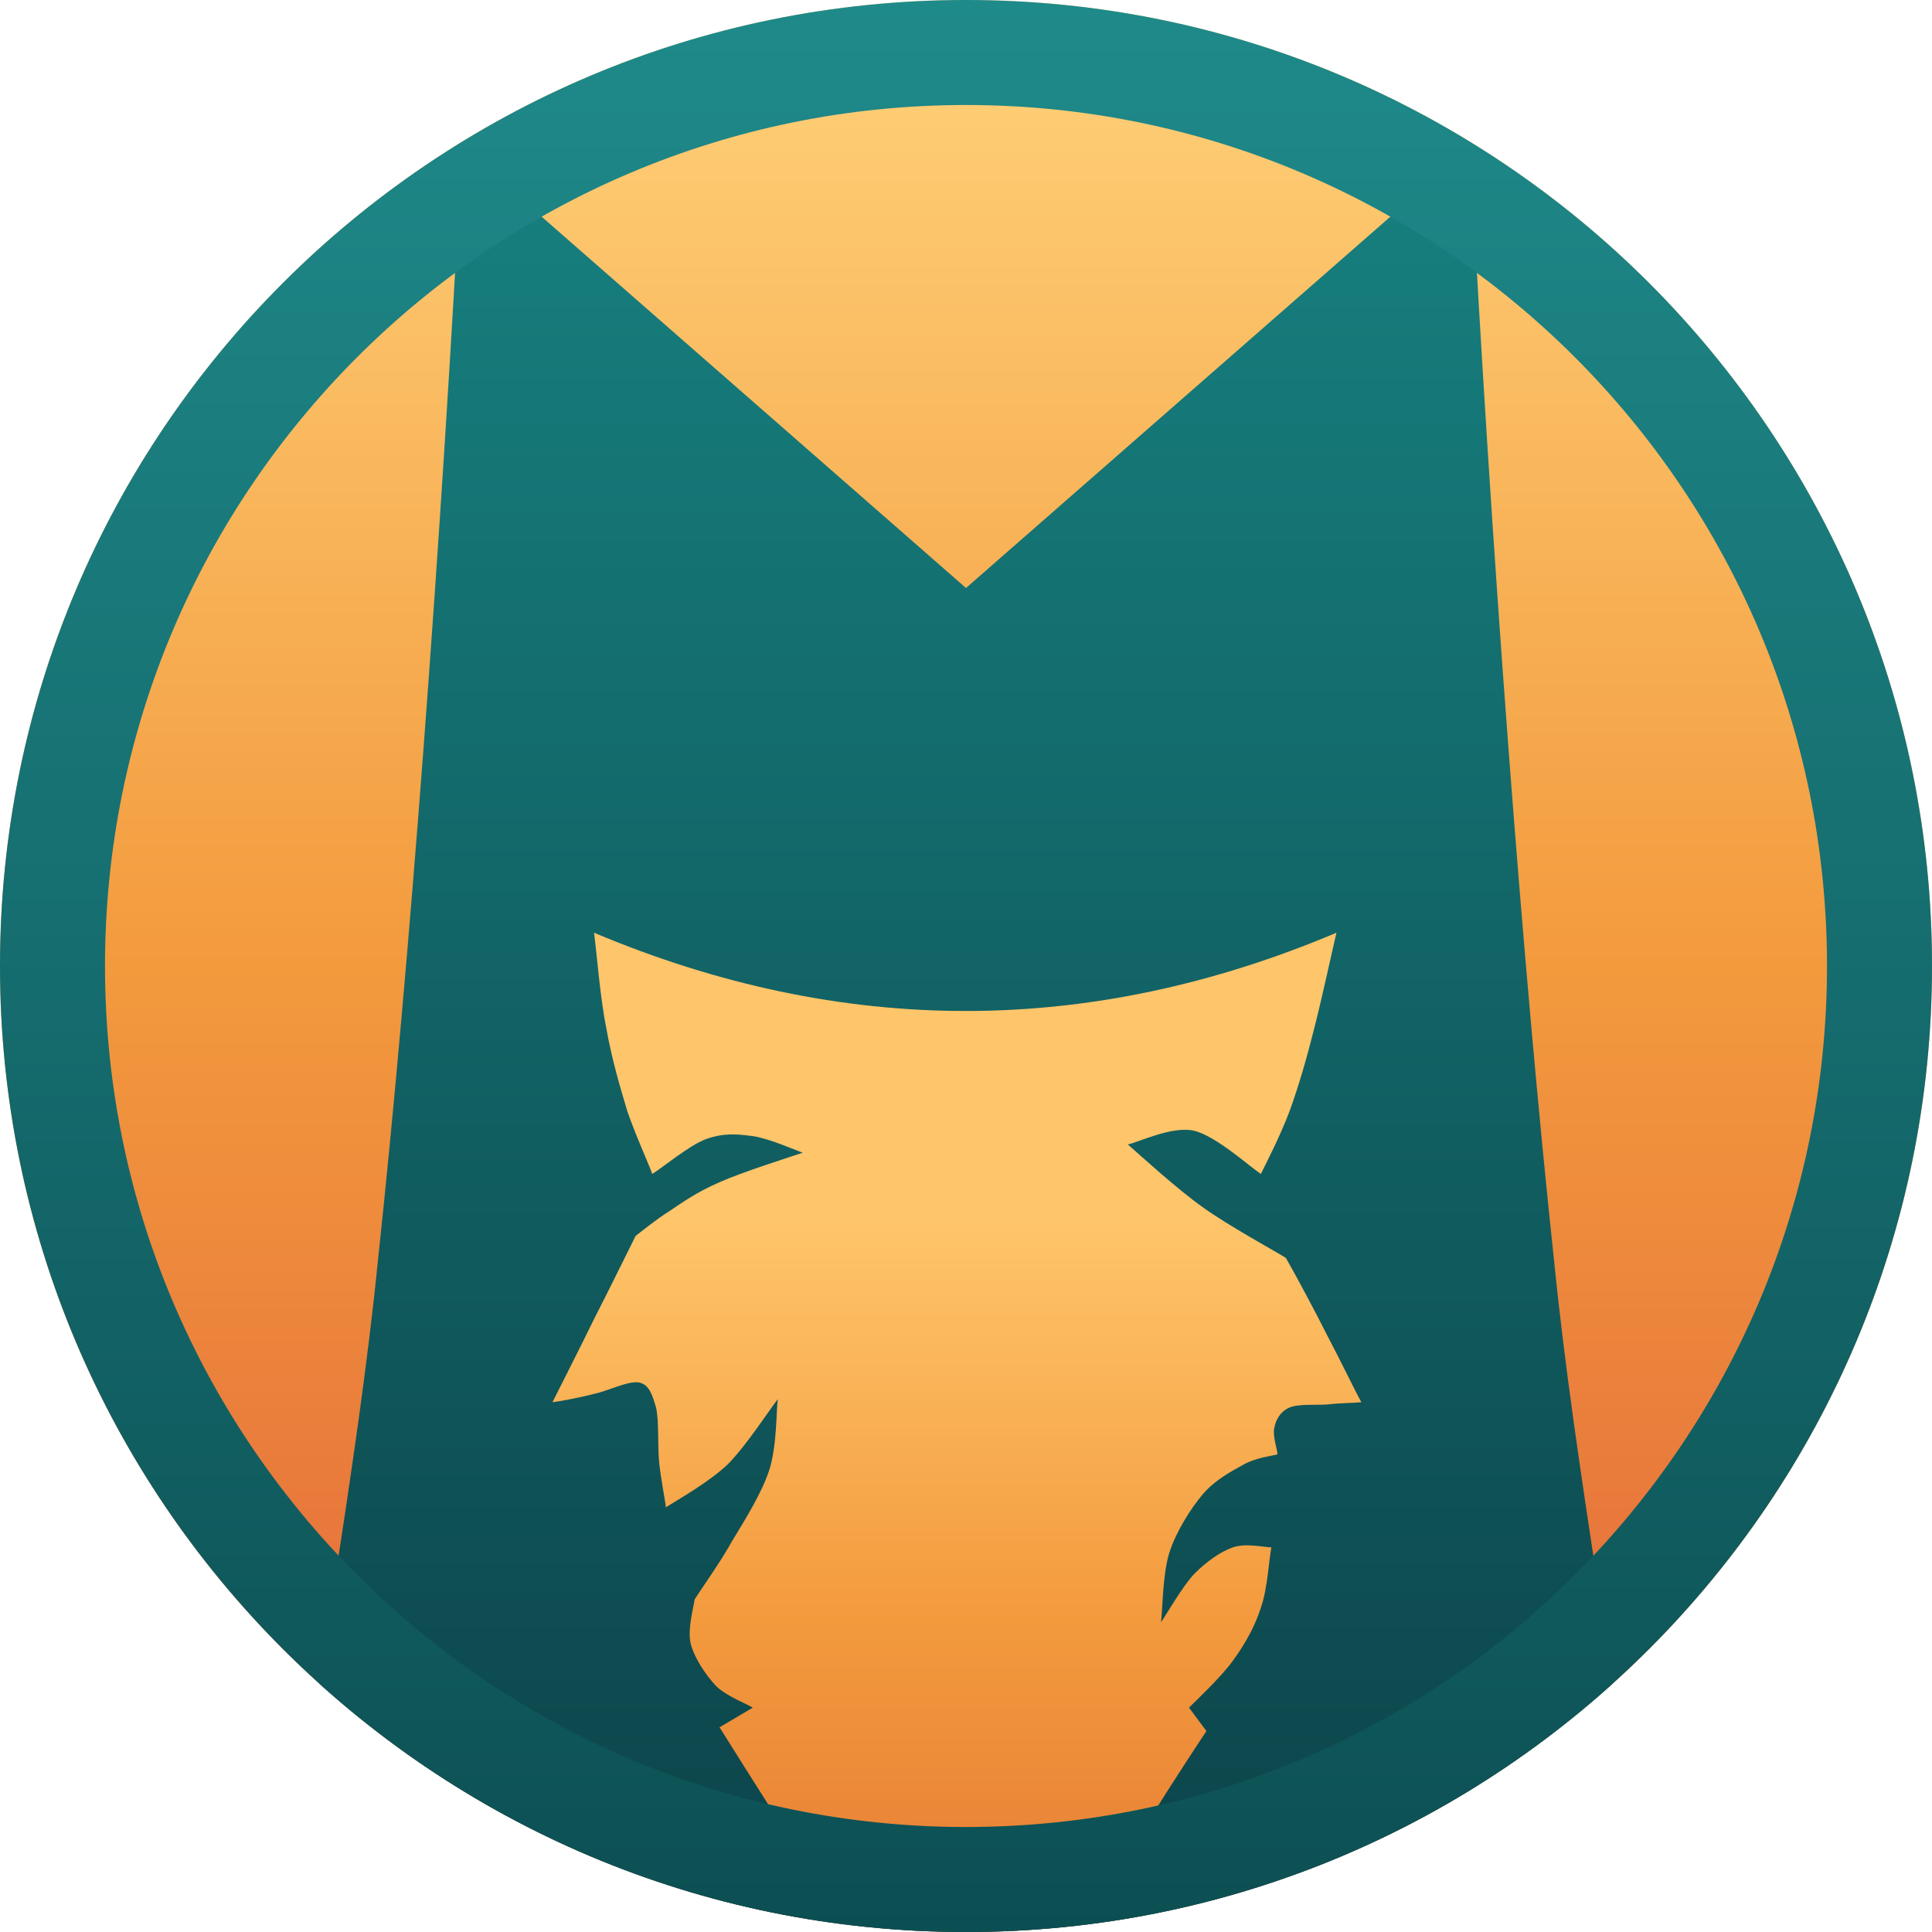
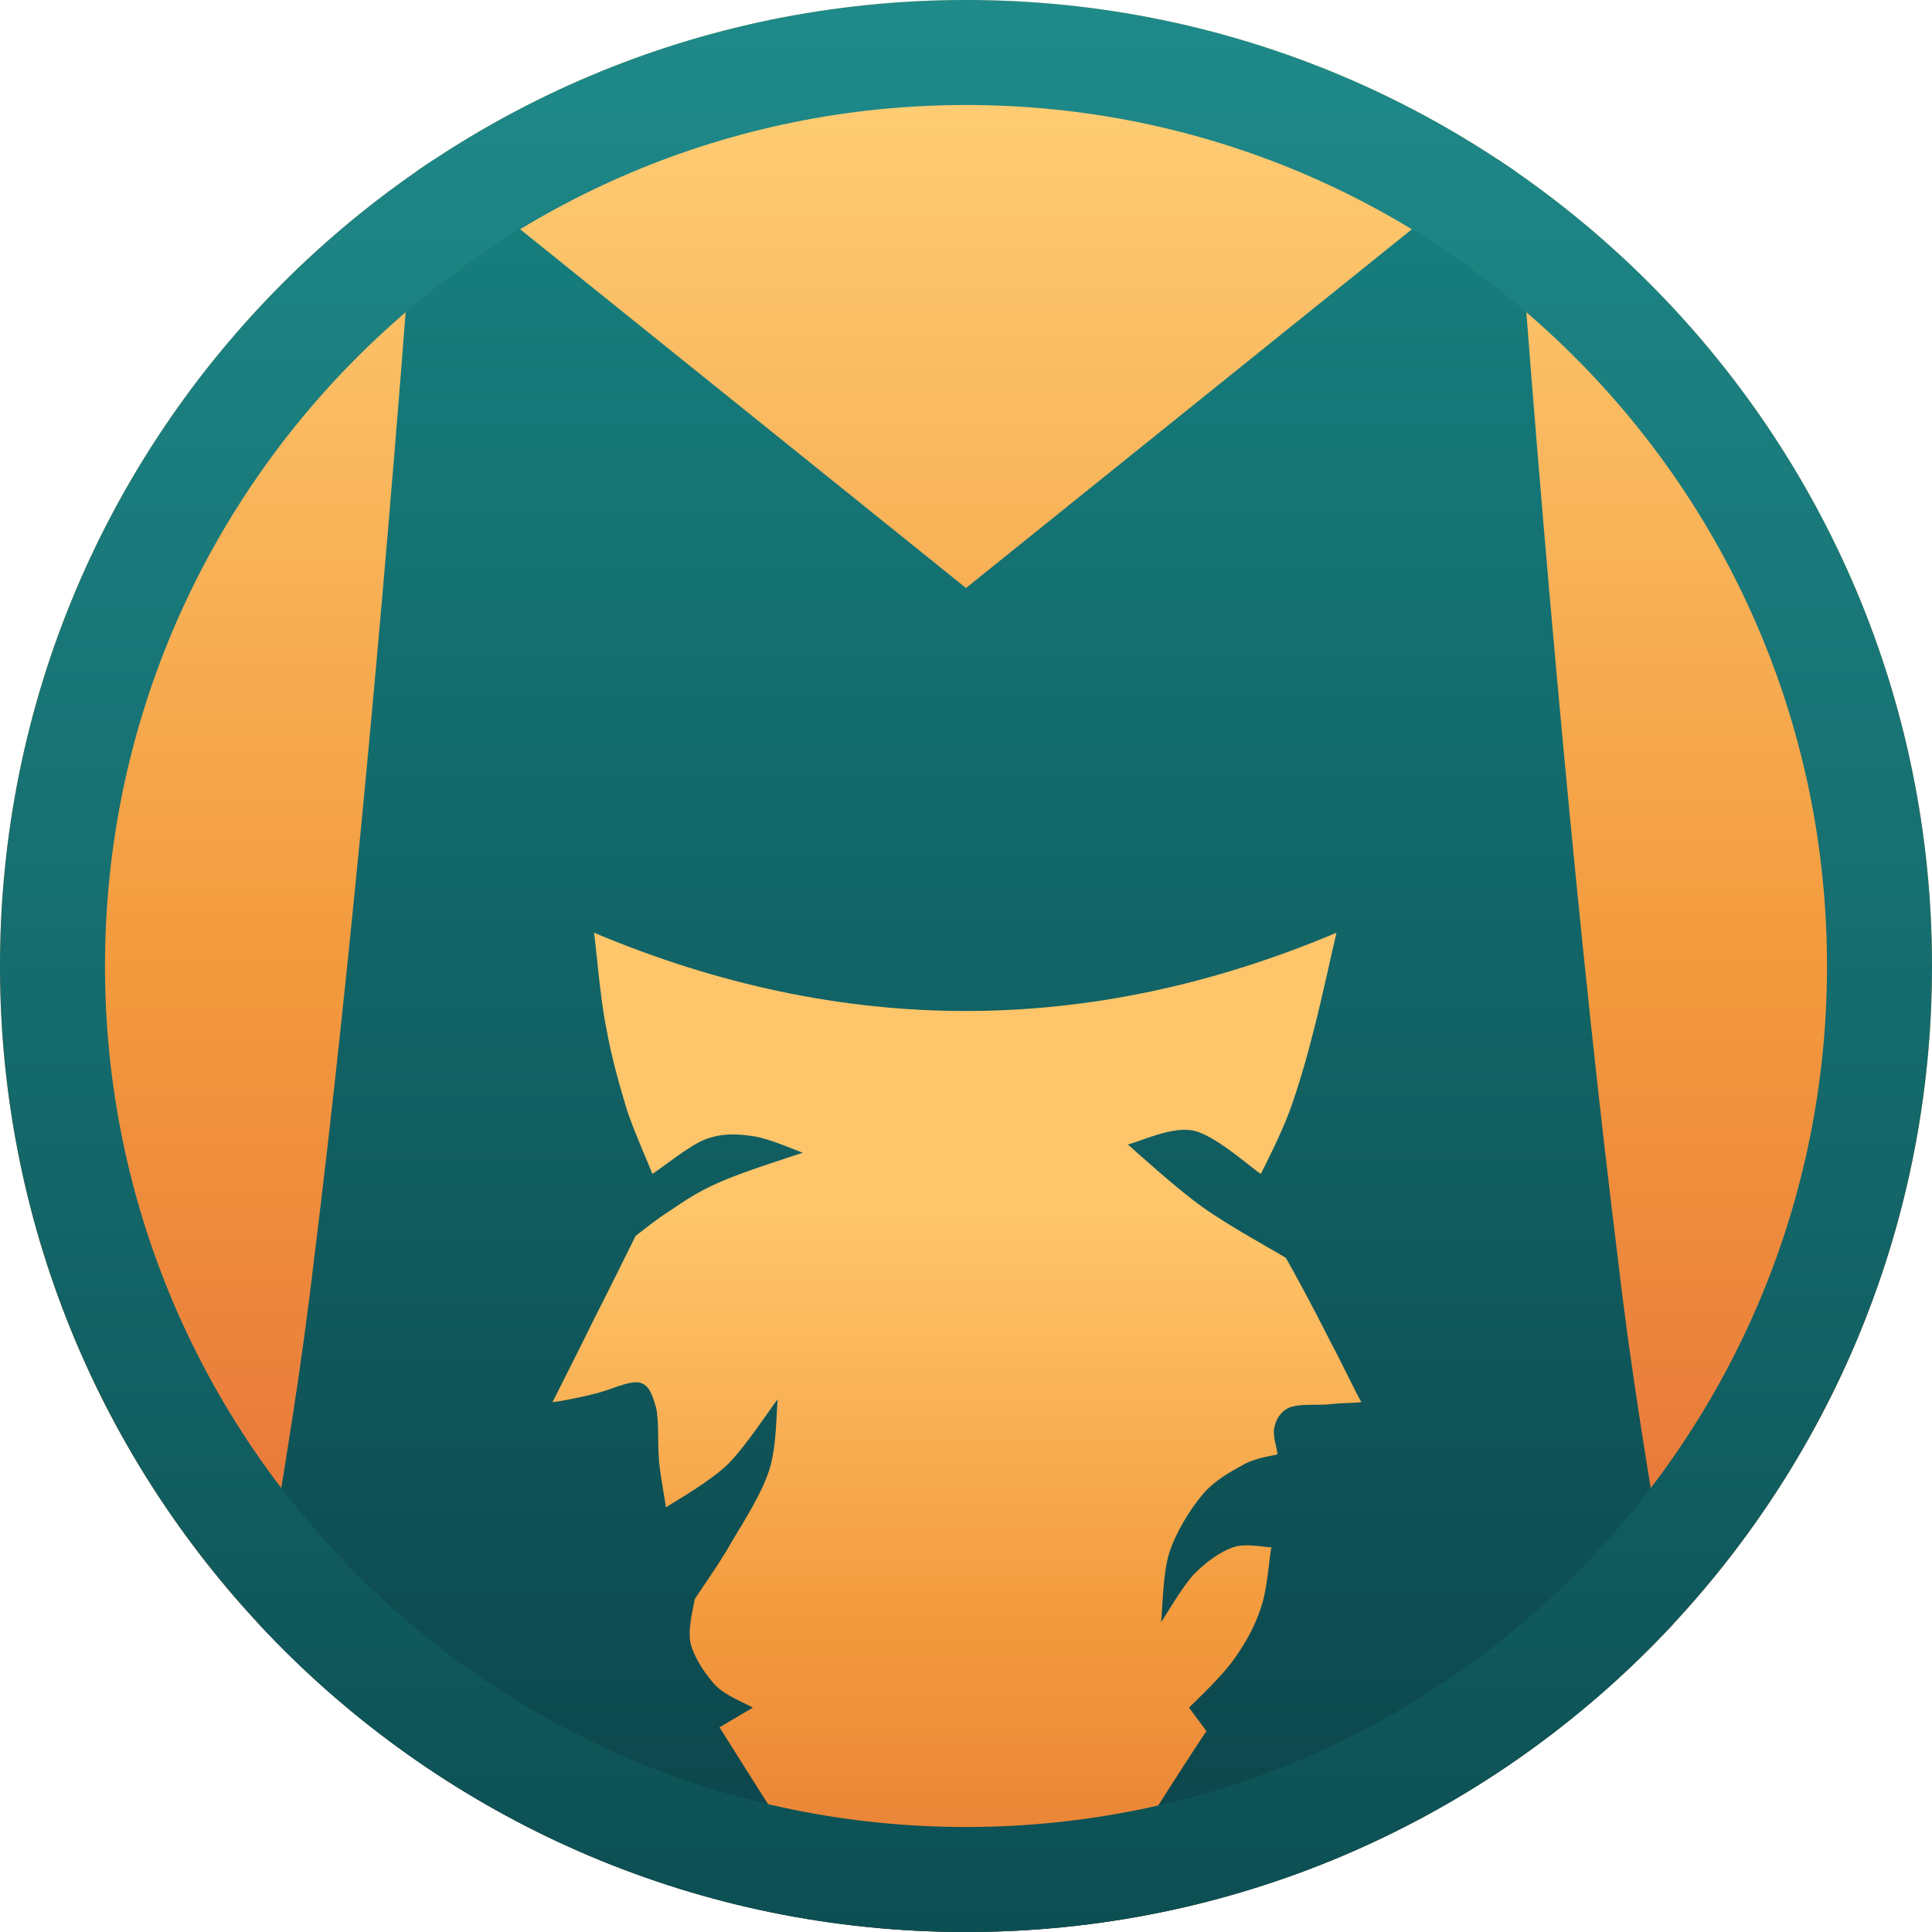
<svg xmlns="http://www.w3.org/2000/svg" viewBox="8 8 184 184">
  <defs>
    <clipPath id="k">
      <circle cx="100" cy="100" r="92" />
    </clipPath>
    <linearGradient id="sun" x1="0" y1="8" x2="0" y2="192" gradientUnits="userSpaceOnUse">
      <stop offset="0" stop-color="#ffd27a" />
      <stop offset=".5" stop-color="#f39a3d" />
      <stop offset="1" stop-color="#e0603a" />
    </linearGradient>
    <linearGradient id="teal" x1="0" y1="22" x2="0" y2="200" gradientUnits="userSpaceOnUse">
      <stop offset="0" stop-color="#17807f" />
      <stop offset="1" stop-color="#0b4046" />
    </linearGradient>
    <linearGradient id="face" x1="0" y1="95" x2="0" y2="192" gradientUnits="userSpaceOnUse">
      <stop offset="0" stop-color="#ffc56a" />
      <stop offset=".55" stop-color="#f39a3d" />
      <stop offset="1" stop-color="#e57a34" />
    </linearGradient>
    <linearGradient id="ring" x1="0" y1="8" x2="0" y2="192" gradientUnits="userSpaceOnUse">
      <stop offset="0" stop-color="#1f8a8a" />
      <stop offset="1" stop-color="#0c4f53" />
    </linearGradient>
  </defs>
  <g clip-path="url(#k)">
    <rect x="0" y="0" width="200" height="200" fill="url(#sun)" />
-     <path d="M52 22L100 64L148 22C150 60 153 100 156 128C158 148 162 168 166 200L34 200C38 168 42 148 44 128C47 100 50 60 52 22Z" fill="url(#teal)" />
+     <path d="M47.8 22L100 64L152.2 22C154.9 60 158.6 100 162.1 128C164.4 148 168.7 168 173.3 200L26.7 200C31.3 168 35.6 148 37.9 128C41.4 100 45.1 60 47.8 22Z" fill="url(#teal)" />
    <path fill="url(#face)" transform="translate(100 190) scale(0.72) translate(-100 -186.8)" d="M50.8 57.4C51.1 59.5 51.6 66 52.4 69.9C53.1 73.9 54.2 77.7 55.2 81C56.3 84.2 58 87.9 58.5 89.3C59.7 88.6 63.4 85.5 65.6 84.7C67.8 83.9 69.6 84 71.8 84.3C73.9 84.6 77.3 86.1 78.4 86.5C76.6 87.1 70.3 89.1 67.4 90.4C64.4 91.7 62.6 93 60.8 94.2C58.9 95.4 57.1 96.9 56.3 97.5C55.4 99.3 52.7 104.8 50.8 108.5C49 112.2 46.2 117.7 45.3 119.5C46.2 119.4 48.9 118.9 50.8 118.4C52.7 118 55.4 116.6 56.8 116.9C58.1 117.2 58.5 118.5 59 120.2C59.4 121.9 59.2 125 59.4 127.3C59.6 129.5 60.2 132.4 60.3 133.4C61.7 132.5 66 130.1 68.5 127.7C70.9 125.3 74 120.5 75.1 119.1C74.9 120.6 75 125.2 74 128.4C73 131.5 70.8 135 69.1 137.8C67.5 140.7 64.9 144.3 64.1 145.6C64 146.5 63.1 149.6 63.6 151.5C64.1 153.4 65.6 155.6 66.9 157C68.3 158.4 71 159.4 71.8 159.9L67.4 162.5C68.7 164.6 72.5 170.6 75.1 174.7C77.7 178.7 81.5 184.8 82.8 186.8L117 186.8C118.3 184.7 122.2 178 124.7 174C127.2 170 130.6 164.8 131.8 163L129.5 159.9C130.5 158.9 133.7 155.9 135.3 153.7C136.9 151.5 138.2 149.2 139 146.7C139.9 144.2 140.1 140 140.4 138.7C139.5 138.7 137 138.1 135.3 138.7C133.6 139.3 131.8 140.6 130.2 142.2C128.6 143.9 126.5 147.6 125.8 148.6C126 147.1 126 142.2 126.9 139.4C127.8 136.6 129.7 133.6 131.3 131.7C133 129.7 135.2 128.6 136.8 127.7C138.5 126.8 140.5 126.6 141.2 126.4C141.2 125.8 140.5 123.9 140.8 122.8C141 121.8 141.6 120.7 142.8 120.2C144 119.7 146.3 119.9 147.8 119.8C149.4 119.6 151.5 119.6 152.3 119.5C151.5 118.1 149.5 113.9 147.8 110.7C146.2 107.5 143.3 102.1 142.3 100.4C140.5 99.3 134.8 96.2 131.3 93.7C127.8 91.2 123 86.8 121.4 85.4C122.9 85.1 127.3 82.9 130.2 83.6C133.1 84.3 137.6 88.4 139 89.3C139.7 87.9 141.6 84.2 142.8 81C144 77.7 145.1 73.9 146.1 69.9C147.1 66 148.5 59.5 149 57.4Q100 78.1 50.8 57.4Z" />
  </g>
  <circle cx="100" cy="100" r="87" fill="none" stroke="url(#ring)" stroke-width="10" />
</svg>
